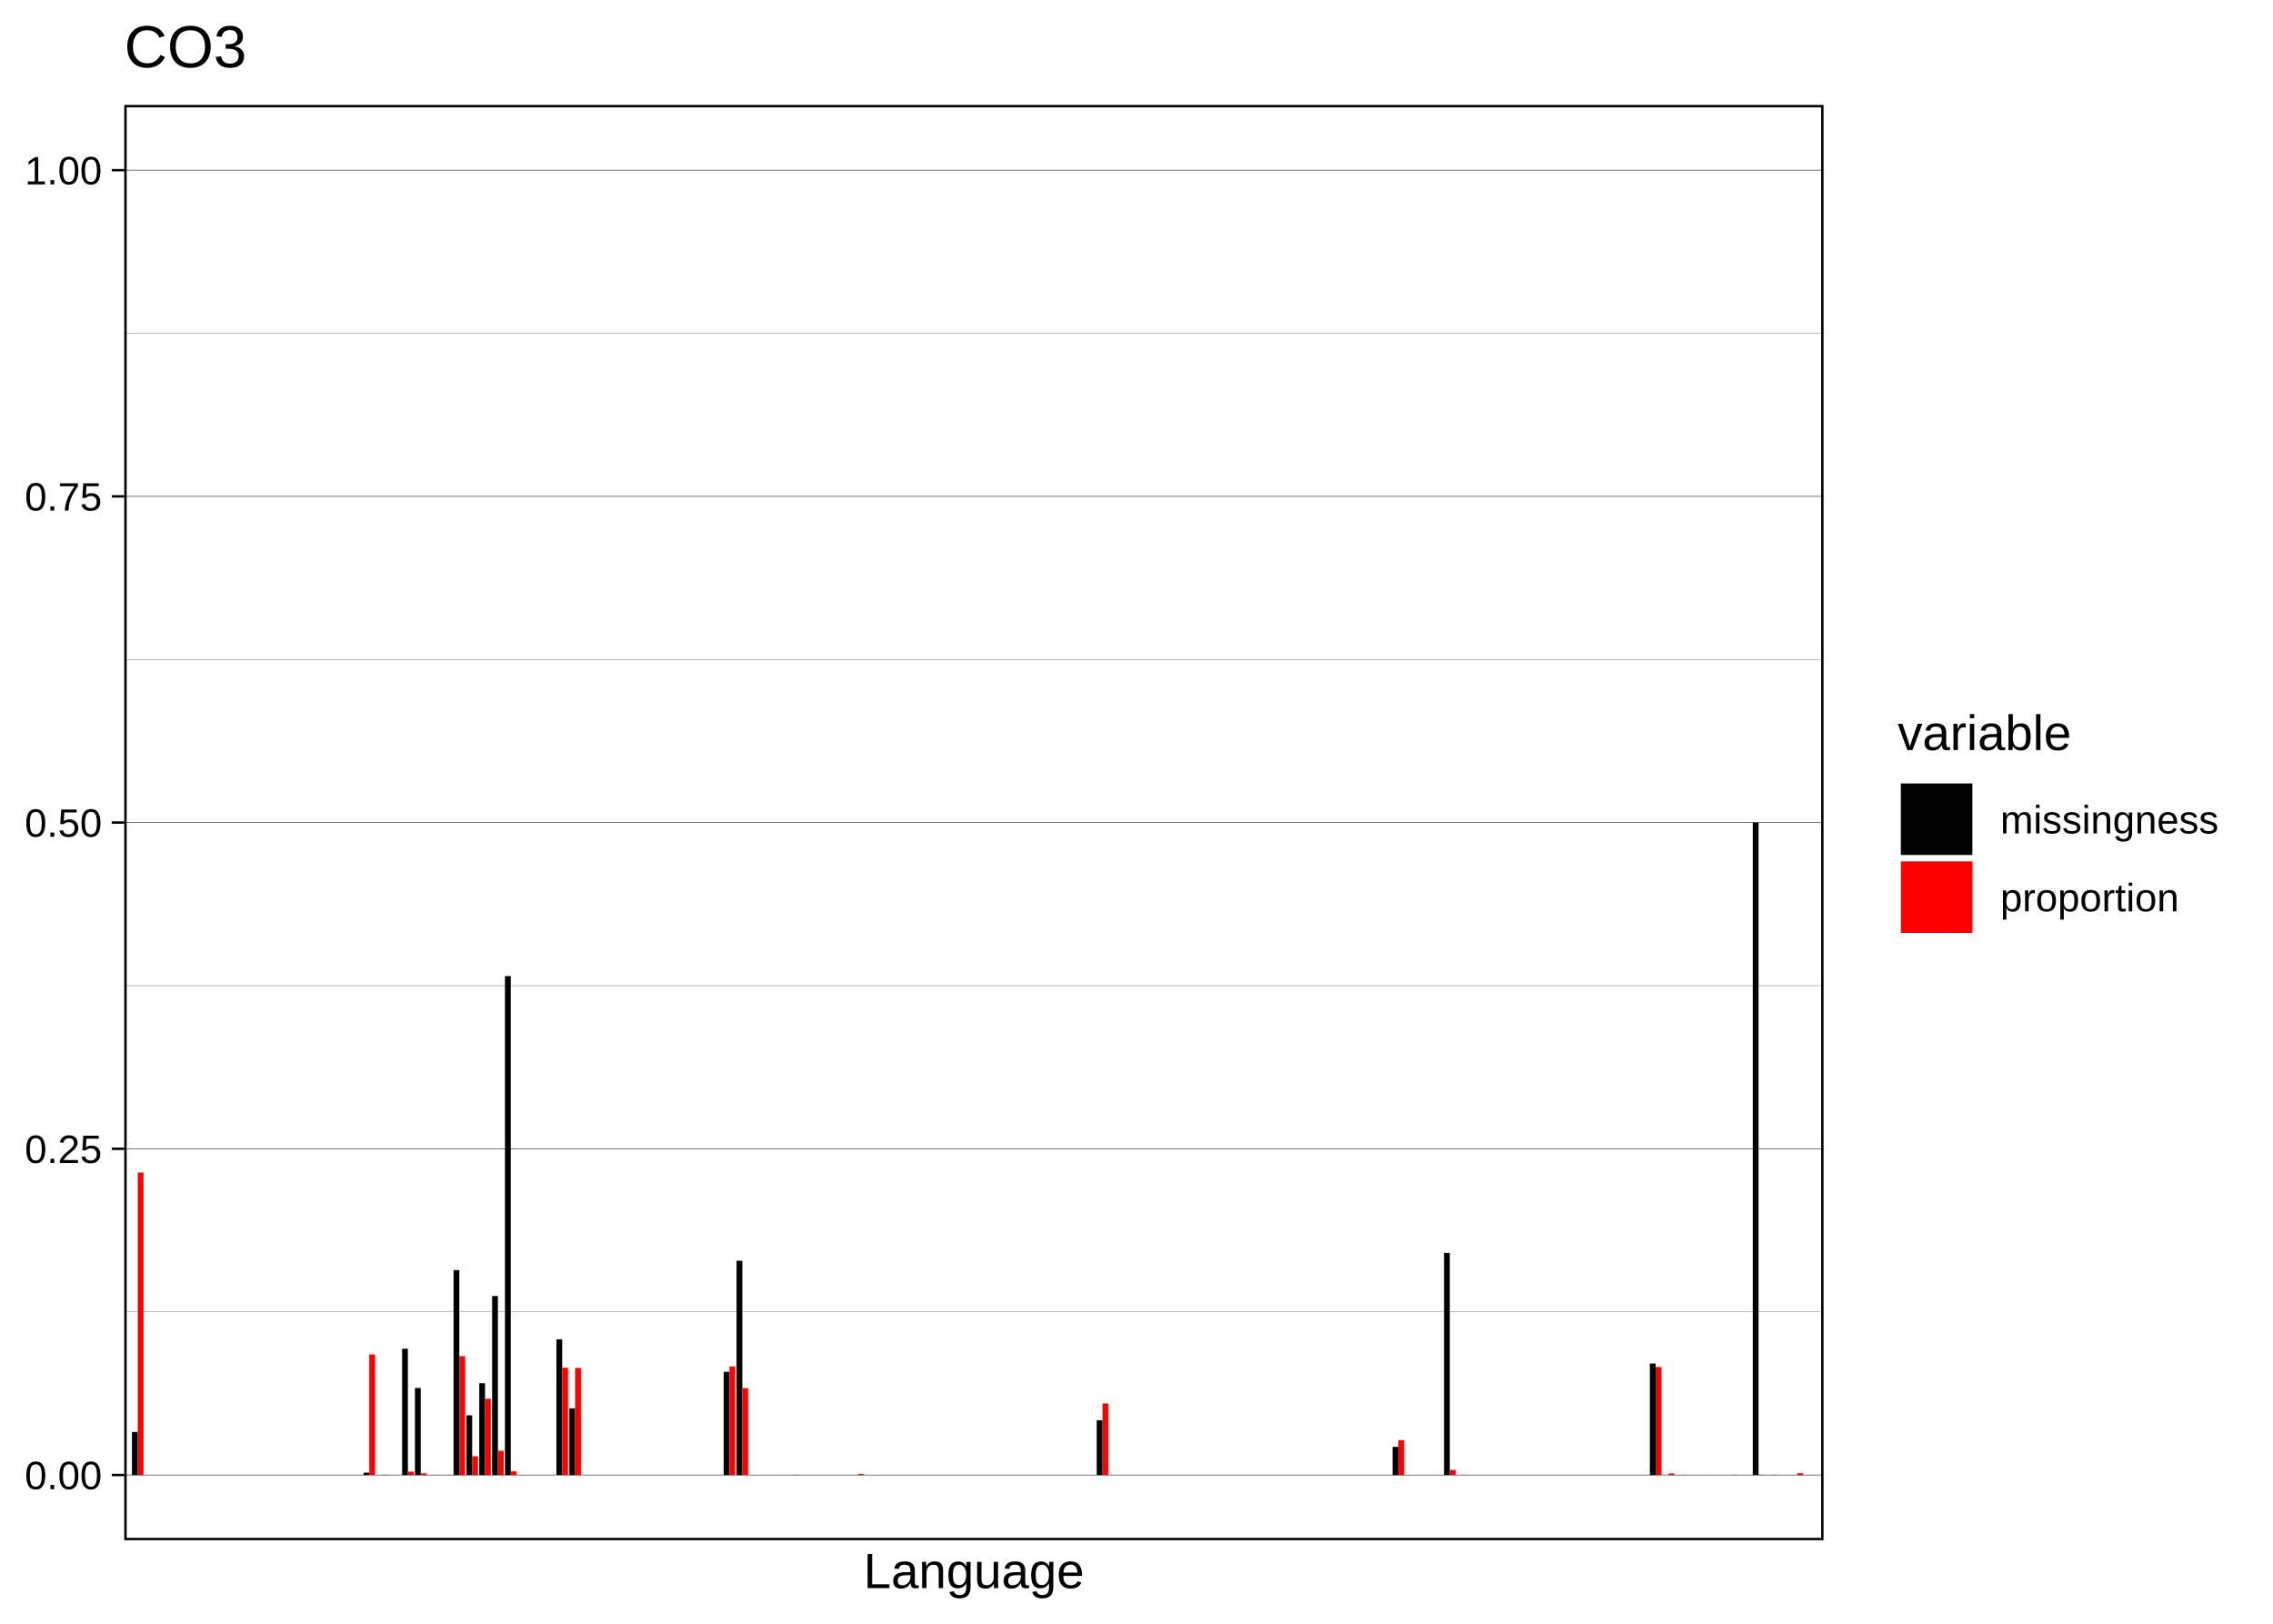
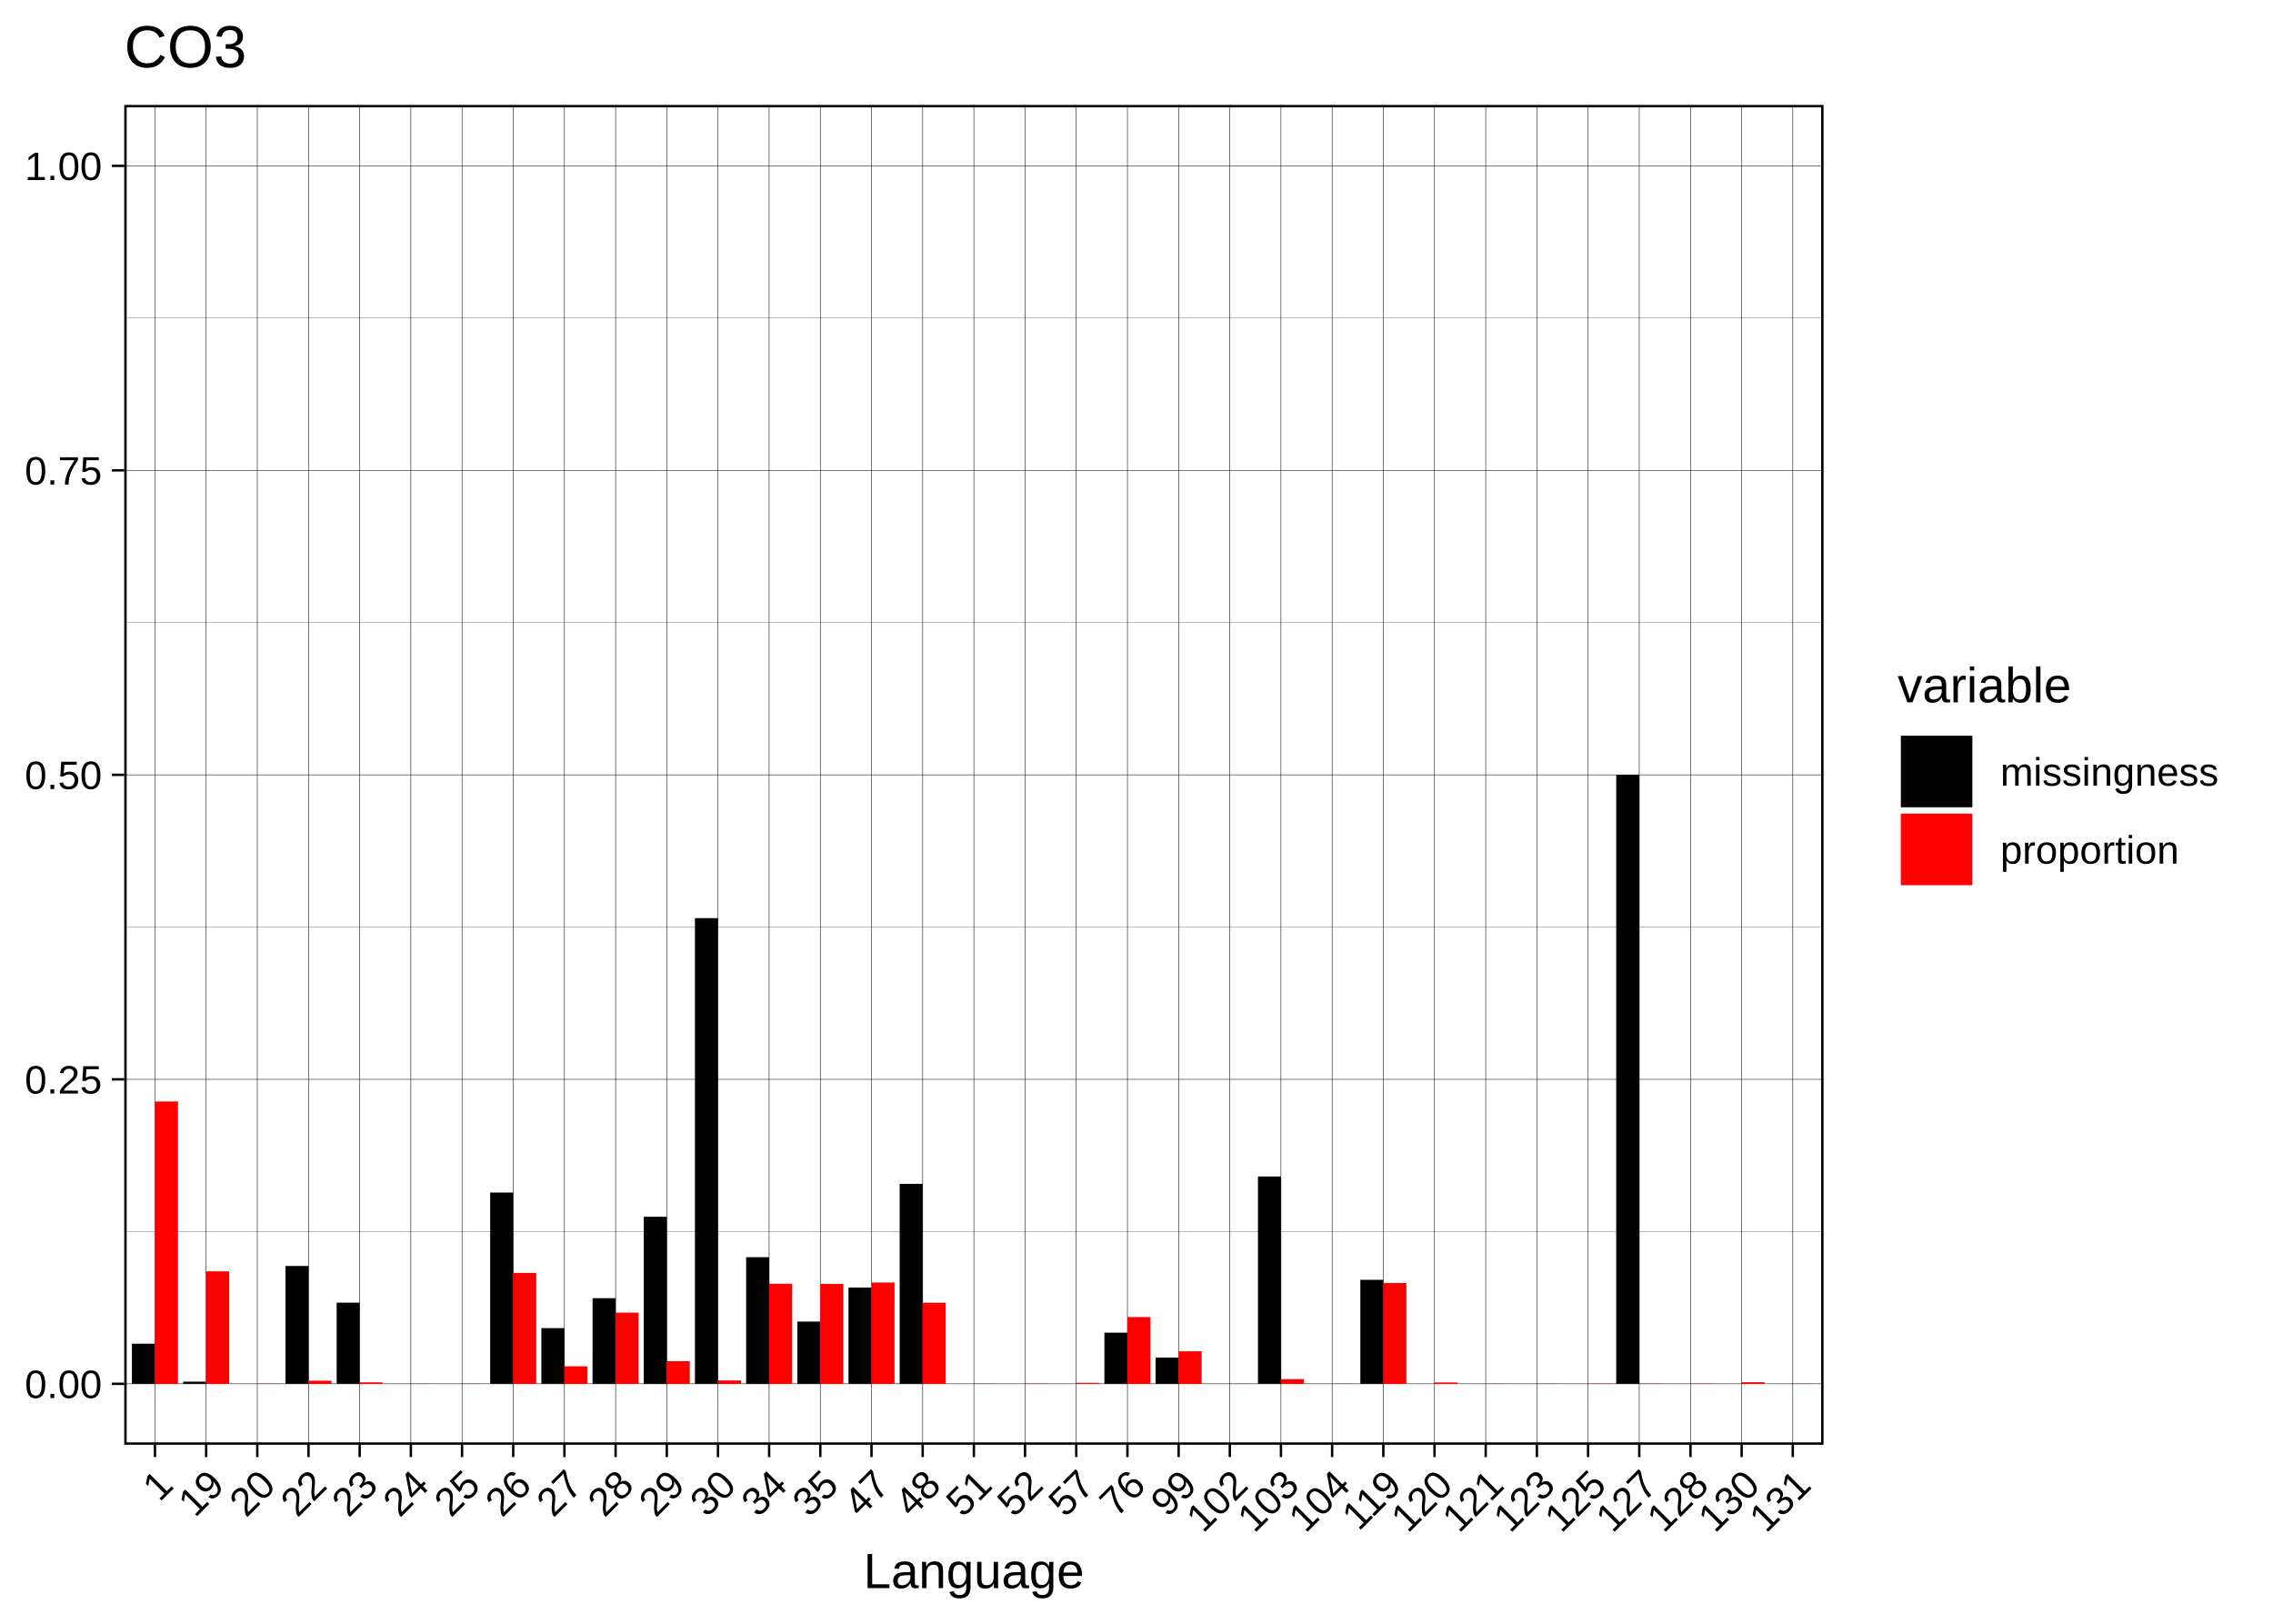
<svg xmlns="http://www.w3.org/2000/svg" class="svglite" width="504.00pt" height="360.00pt" viewBox="0 0 504.00 360.00">
  <defs>
    <style type="text/css">
    .svglite line, .svglite polyline, .svglite polygon, .svglite path, .svglite rect, .svglite circle {
      fill: none;
      stroke: #000000;
      stroke-linecap: round;
      stroke-linejoin: round;
      stroke-miterlimit: 10.00;
    }
    .svglite text {
      white-space: pre;
    }
  </style>
  </defs>
  <rect width="100%" height="100%" style="stroke: none; fill: #FFFFFF;" />
  <defs>
    <clipPath id="cpMC4wMHw1MDQuMDB8MC4wMHwzNjAuMDA=">
      <rect x="0.00" y="0.00" width="504.00" height="360.00" />
    </clipPath>
  </defs>
  <g clip-path="url(#cpMC4wMHw1MDQuMDB8MC4wMHwzNjAuMDA=)">
    <rect x="0" y="0.00" width="504.00" height="360.00" style="stroke-width: 1.07; stroke: #FFFFFF; fill: #FFFFFF;" />
  </g>
  <defs>
-     <clipPath id="cpMjcuNTV8NDA0LjMzfDIzLjI3fDM0MS40OA==">
-       <rect x="27.55" y="23.27" width="376.79" height="318.22" />
+     <clipPath id="cpMjcuNTV8NDA0LjMzfDIzLjI3fDMyMC4zMQ==">
+       <rect x="27.55" y="23.27" width="376.79" height="297.05" />
    </clipPath>
  </defs>
-   <g clip-path="url(#cpMjcuNTV8NDA0LjMzfDIzLjI3fDM0MS40OA==)">
-     <rect x="27.55" y="23.27" width="376.79" height="318.22" style="stroke-width: 1.07; stroke: none; fill: #FFFFFF;" />
-     <polyline points="27.55,290.86 404.33,290.86 " style="stroke-width: 0.053; stroke-linecap: butt;" />
-     <polyline points="27.55,218.54 404.33,218.54 " style="stroke-width: 0.053; stroke-linecap: butt;" />
-     <polyline points="27.55,146.21 404.33,146.21 " style="stroke-width: 0.053; stroke-linecap: butt;" />
-     <polyline points="27.55,73.89 404.33,73.89 " style="stroke-width: 0.053; stroke-linecap: butt;" />
-     <polyline points="27.55,327.02 404.33,327.02 " style="stroke-width: 0.11; stroke-linecap: butt;" />
-     <polyline points="27.55,254.70 404.33,254.70 " style="stroke-width: 0.11; stroke-linecap: butt;" />
-     <polyline points="27.55,182.37 404.33,182.37 " style="stroke-width: 0.11; stroke-linecap: butt;" />
-     <polyline points="27.55,110.05 404.33,110.05 " style="stroke-width: 0.11; stroke-linecap: butt;" />
-     <polyline points="27.55,37.73 404.33,37.73 " style="stroke-width: 0.11; stroke-linecap: butt;" />
-     <rect x="243.18" y="314.88" width="1.28" height="12.14" style="stroke-width: 1.07; stroke: none; stroke-linecap: butt; stroke-linejoin: miter; fill: #000000;" />
-     <rect x="308.78" y="320.79" width="1.28" height="6.23" style="stroke-width: 1.07; stroke: none; stroke-linecap: butt; stroke-linejoin: miter; fill: #000000;" />
-     <rect x="320.19" y="277.78" width="1.28" height="49.24" style="stroke-width: 1.07; stroke: none; stroke-linecap: butt; stroke-linejoin: miter; fill: #000000;" />
-     <rect x="29.26" y="317.48" width="1.28" height="9.54" style="stroke-width: 1.07; stroke: none; stroke-linecap: butt; stroke-linejoin: miter; fill: #000000;" />
-     <rect x="80.60" y="326.50" width="1.28" height="0.51" style="stroke-width: 1.07; stroke: none; stroke-linecap: butt; stroke-linejoin: miter; fill: #000000;" />
-     <rect x="371.53" y="327.02" width="1.28" height="0.00" style="stroke-width: 1.07; stroke: none; stroke-linecap: butt; stroke-linejoin: miter; fill: #000000;" />
-     <rect x="382.94" y="327.02" width="1.28" height="0.00" style="stroke-width: 1.07; stroke: none; stroke-linecap: butt; stroke-linejoin: miter; fill: #000000;" />
-     <rect x="92.01" y="307.73" width="1.28" height="19.29" style="stroke-width: 1.07; stroke: none; stroke-linecap: butt; stroke-linejoin: miter; fill: #000000;" />
-     <rect x="388.65" y="182.37" width="1.28" height="144.64" style="stroke-width: 1.07; stroke: none; stroke-linecap: butt; stroke-linejoin: miter; fill: #000000;" />
-     <rect x="377.24" y="327.02" width="1.28" height="0.00" style="stroke-width: 1.07; stroke: none; stroke-linecap: butt; stroke-linejoin: miter; fill: #000000;" />
-     <rect x="100.57" y="281.59" width="1.28" height="45.43" style="stroke-width: 1.07; stroke: none; stroke-linecap: butt; stroke-linejoin: miter; fill: #000000;" />
-     <rect x="174.73" y="327.02" width="1.28" height="0.00" style="stroke-width: 1.07; stroke: none; stroke-linecap: butt; stroke-linejoin: miter; fill: #000000;" />
-     <rect x="171.87" y="327.02" width="1.28" height="0.00" style="stroke-width: 1.07; stroke: none; stroke-linecap: butt; stroke-linejoin: miter; fill: #000000;" />
-     <rect x="391.50" y="327.02" width="1.28" height="0.00" style="stroke-width: 1.07; stroke: none; stroke-linecap: butt; stroke-linejoin: miter; fill: #000000;" />
-     <rect x="188.99" y="327.02" width="1.28" height="0.00" style="stroke-width: 1.07; stroke: none; stroke-linecap: butt; stroke-linejoin: miter; fill: #000000;" />
-     <rect x="323.04" y="327.02" width="1.28" height="0.00" style="stroke-width: 1.07; stroke: none; stroke-linecap: butt; stroke-linejoin: miter; fill: #000000;" />
-     <rect x="89.16" y="299.02" width="1.28" height="28.00" style="stroke-width: 1.07; stroke: none; stroke-linecap: butt; stroke-linejoin: miter; fill: #000000;" />
-     <rect x="397.20" y="327.02" width="1.28" height="0.00" style="stroke-width: 1.07; stroke: none; stroke-linecap: butt; stroke-linejoin: miter; fill: #000000;" />
-     <rect x="400.06" y="327.02" width="1.28" height="0.00" style="stroke-width: 1.07; stroke: none; stroke-linecap: butt; stroke-linejoin: miter; fill: #000000;" />
-     <rect x="97.71" y="327.02" width="1.28" height="0.00" style="stroke-width: 1.07; stroke: none; stroke-linecap: butt; stroke-linejoin: miter; fill: #000000;" />
-     <rect x="94.86" y="327.02" width="1.28" height="0.00" style="stroke-width: 1.07; stroke: none; stroke-linecap: butt; stroke-linejoin: miter; fill: #000000;" />
-     <rect x="83.45" y="327.02" width="1.28" height="0.00" style="stroke-width: 1.07; stroke: none; stroke-linecap: butt; stroke-linejoin: miter; fill: #000000;" />
-     <rect x="317.34" y="327.02" width="1.28" height="0.00" style="stroke-width: 1.07; stroke: none; stroke-linecap: butt; stroke-linejoin: miter; fill: #000000;" />
-     <rect x="368.68" y="327.02" width="1.28" height="0.00" style="stroke-width: 1.07; stroke: none; stroke-linecap: butt; stroke-linejoin: miter; fill: #000000;" />
-     <rect x="365.83" y="302.31" width="1.28" height="24.71" style="stroke-width: 1.07; stroke: none; stroke-linecap: butt; stroke-linejoin: miter; fill: #000000;" />
-     <rect x="160.46" y="304.15" width="1.28" height="22.87" style="stroke-width: 1.07; stroke: none; stroke-linecap: butt; stroke-linejoin: miter; fill: #000000;" />
-     <rect x="103.42" y="313.79" width="1.28" height="13.22" style="stroke-width: 1.07; stroke: none; stroke-linecap: butt; stroke-linejoin: miter; fill: #000000;" />
-     <rect x="163.32" y="279.52" width="1.28" height="47.50" style="stroke-width: 1.07; stroke: none; stroke-linecap: butt; stroke-linejoin: miter; fill: #000000;" />
-     <rect x="106.27" y="306.68" width="1.28" height="20.34" style="stroke-width: 1.07; stroke: none; stroke-linecap: butt; stroke-linejoin: miter; fill: #000000;" />
-     <rect x="109.12" y="287.34" width="1.28" height="39.68" style="stroke-width: 1.07; stroke: none; stroke-linecap: butt; stroke-linejoin: miter; fill: #000000;" />
-     <rect x="111.97" y="216.41" width="1.28" height="110.61" style="stroke-width: 1.07; stroke: none; stroke-linecap: butt; stroke-linejoin: miter; fill: #000000;" />
-     <rect x="123.38" y="296.93" width="1.28" height="30.09" style="stroke-width: 1.07; stroke: none; stroke-linecap: butt; stroke-linejoin: miter; fill: #000000;" />
-     <rect x="126.24" y="312.24" width="1.28" height="14.78" style="stroke-width: 1.07; stroke: none; stroke-linecap: butt; stroke-linejoin: miter; fill: #000000;" />
-     <rect x="244.46" y="311.16" width="1.28" height="15.86" style="stroke-width: 1.07; stroke: none; stroke-linecap: butt; stroke-linejoin: miter; fill: #FF0000;" />
-     <rect x="310.07" y="319.29" width="1.28" height="7.73" style="stroke-width: 1.07; stroke: none; stroke-linecap: butt; stroke-linejoin: miter; fill: #FF0000;" />
-     <rect x="321.48" y="325.90" width="1.28" height="1.12" style="stroke-width: 1.07; stroke: none; stroke-linecap: butt; stroke-linejoin: miter; fill: #FF0000;" />
-     <rect x="30.54" y="259.96" width="1.28" height="67.06" style="stroke-width: 1.07; stroke: none; stroke-linecap: butt; stroke-linejoin: miter; fill: #FF0000;" />
-     <rect x="81.88" y="300.30" width="1.28" height="26.72" style="stroke-width: 1.07; stroke: none; stroke-linecap: butt; stroke-linejoin: miter; fill: #FF0000;" />
-     <rect x="372.82" y="327.00" width="1.28" height="0.024" style="stroke-width: 1.07; stroke: none; stroke-linecap: butt; stroke-linejoin: miter; fill: #FF0000;" />
-     <rect x="384.23" y="326.97" width="1.28" height="0.048" style="stroke-width: 1.07; stroke: none; stroke-linecap: butt; stroke-linejoin: miter; fill: #FF0000;" />
-     <rect x="93.29" y="326.66" width="1.28" height="0.36" style="stroke-width: 1.07; stroke: none; stroke-linecap: butt; stroke-linejoin: miter; fill: #FF0000;" />
-     <rect x="389.93" y="326.97" width="1.28" height="0.048" style="stroke-width: 1.07; stroke: none; stroke-linecap: butt; stroke-linejoin: miter; fill: #FF0000;" />
-     <rect x="378.52" y="327.00" width="1.28" height="0.024" style="stroke-width: 1.07; stroke: none; stroke-linecap: butt; stroke-linejoin: miter; fill: #FF0000;" />
-     <rect x="101.85" y="300.68" width="1.28" height="26.34" style="stroke-width: 1.07; stroke: none; stroke-linecap: butt; stroke-linejoin: miter; fill: #FF0000;" />
-     <rect x="176.01" y="326.97" width="1.28" height="0.048" style="stroke-width: 1.07; stroke: none; stroke-linecap: butt; stroke-linejoin: miter; fill: #FF0000;" />
-     <rect x="173.16" y="327.00" width="1.28" height="0.024" style="stroke-width: 1.07; stroke: none; stroke-linecap: butt; stroke-linejoin: miter; fill: #FF0000;" />
-     <rect x="392.78" y="326.97" width="1.28" height="0.048" style="stroke-width: 1.07; stroke: none; stroke-linecap: butt; stroke-linejoin: miter; fill: #FF0000;" />
-     <rect x="190.27" y="326.78" width="1.28" height="0.24" style="stroke-width: 1.07; stroke: none; stroke-linecap: butt; stroke-linejoin: miter; fill: #FF0000;" />
-     <rect x="324.33" y="327.00" width="1.28" height="0.024" style="stroke-width: 1.07; stroke: none; stroke-linecap: butt; stroke-linejoin: miter; fill: #FF0000;" />
-     <rect x="90.44" y="326.28" width="1.28" height="0.74" style="stroke-width: 1.07; stroke: none; stroke-linecap: butt; stroke-linejoin: miter; fill: #FF0000;" />
-     <rect x="398.49" y="326.64" width="1.28" height="0.38" style="stroke-width: 1.07; stroke: none; stroke-linecap: butt; stroke-linejoin: miter; fill: #FF0000;" />
-     <rect x="401.34" y="327.00" width="1.28" height="0.024" style="stroke-width: 1.07; stroke: none; stroke-linecap: butt; stroke-linejoin: miter; fill: #FF0000;" />
-     <rect x="99.00" y="327.00" width="1.28" height="0.024" style="stroke-width: 1.07; stroke: none; stroke-linecap: butt; stroke-linejoin: miter; fill: #FF0000;" />
-     <rect x="96.14" y="327.00" width="1.28" height="0.024" style="stroke-width: 1.07; stroke: none; stroke-linecap: butt; stroke-linejoin: miter; fill: #FF0000;" />
-     <rect x="84.74" y="326.97" width="1.28" height="0.048" style="stroke-width: 1.07; stroke: none; stroke-linecap: butt; stroke-linejoin: miter; fill: #FF0000;" />
-     <rect x="318.62" y="327.00" width="1.28" height="0.024" style="stroke-width: 1.07; stroke: none; stroke-linecap: butt; stroke-linejoin: miter; fill: #FF0000;" />
-     <rect x="369.96" y="326.69" width="1.28" height="0.33" style="stroke-width: 1.07; stroke: none; stroke-linecap: butt; stroke-linejoin: miter; fill: #FF0000;" />
-     <rect x="367.11" y="303.08" width="1.28" height="23.94" style="stroke-width: 1.07; stroke: none; stroke-linecap: butt; stroke-linejoin: miter; fill: #FF0000;" />
-     <rect x="161.75" y="302.96" width="1.28" height="24.06" style="stroke-width: 1.07; stroke: none; stroke-linecap: butt; stroke-linejoin: miter; fill: #FF0000;" />
-     <rect x="104.70" y="322.86" width="1.28" height="4.16" style="stroke-width: 1.07; stroke: none; stroke-linecap: butt; stroke-linejoin: miter; fill: #FF0000;" />
-     <rect x="164.60" y="307.76" width="1.28" height="19.26" style="stroke-width: 1.07; stroke: none; stroke-linecap: butt; stroke-linejoin: miter; fill: #FF0000;" />
-     <rect x="107.55" y="310.12" width="1.28" height="16.90" style="stroke-width: 1.07; stroke: none; stroke-linecap: butt; stroke-linejoin: miter; fill: #FF0000;" />
-     <rect x="110.41" y="321.65" width="1.28" height="5.37" style="stroke-width: 1.07; stroke: none; stroke-linecap: butt; stroke-linejoin: miter; fill: #FF0000;" />
-     <rect x="113.26" y="326.21" width="1.28" height="0.81" style="stroke-width: 1.07; stroke: none; stroke-linecap: butt; stroke-linejoin: miter; fill: #FF0000;" />
-     <rect x="124.67" y="303.25" width="1.28" height="23.77" style="stroke-width: 1.07; stroke: none; stroke-linecap: butt; stroke-linejoin: miter; fill: #FF0000;" />
-     <rect x="127.52" y="303.29" width="1.28" height="23.73" style="stroke-width: 1.07; stroke: none; stroke-linecap: butt; stroke-linejoin: miter; fill: #FF0000;" />
-     <rect x="27.55" y="23.27" width="376.79" height="318.22" style="stroke-width: 1.07;" />
+   <g clip-path="url(#cpMjcuNTV8NDA0LjMzfDIzLjI3fDMyMC4zMQ==)">
+     <rect x="27.55" y="23.27" width="376.79" height="297.05" style="stroke-width: 1.07; stroke: none; fill: #FFFFFF;" />
+     <polyline points="27.55,273.05 404.33,273.05 " style="stroke-width: 0.053; stroke-linecap: butt;" />
+     <polyline points="27.55,205.54 404.33,205.54 " style="stroke-width: 0.053; stroke-linecap: butt;" />
+     <polyline points="27.55,138.03 404.33,138.03 " style="stroke-width: 0.053; stroke-linecap: butt;" />
+     <polyline points="27.55,70.52 404.33,70.52 " style="stroke-width: 0.053; stroke-linecap: butt;" />
+     <polyline points="27.55,306.81 404.33,306.81 " style="stroke-width: 0.11; stroke-linecap: butt;" />
+     <polyline points="27.55,239.30 404.33,239.30 " style="stroke-width: 0.11; stroke-linecap: butt;" />
+     <polyline points="27.55,171.79 404.33,171.79 " style="stroke-width: 0.11; stroke-linecap: butt;" />
+     <polyline points="27.55,104.28 404.33,104.28 " style="stroke-width: 0.11; stroke-linecap: butt;" />
+     <polyline points="27.55,36.77 404.33,36.77 " style="stroke-width: 0.11; stroke-linecap: butt;" />
+     <polyline points="34.36,320.31 34.36,23.27 " style="stroke-width: 0.11; stroke-linecap: butt;" />
+     <polyline points="45.71,320.31 45.71,23.27 " style="stroke-width: 0.11; stroke-linecap: butt;" />
+     <polyline points="57.05,320.31 57.05,23.27 " style="stroke-width: 0.11; stroke-linecap: butt;" />
+     <polyline points="68.40,320.31 68.40,23.27 " style="stroke-width: 0.11; stroke-linecap: butt;" />
+     <polyline points="79.75,320.31 79.75,23.27 " style="stroke-width: 0.11; stroke-linecap: butt;" />
+     <polyline points="91.10,320.31 91.10,23.27 " style="stroke-width: 0.11; stroke-linecap: butt;" />
+     <polyline points="102.45,320.31 102.45,23.27 " style="stroke-width: 0.11; stroke-linecap: butt;" />
+     <polyline points="113.80,320.31 113.80,23.27 " style="stroke-width: 0.11; stroke-linecap: butt;" />
+     <polyline points="125.15,320.31 125.15,23.27 " style="stroke-width: 0.11; stroke-linecap: butt;" />
+     <polyline points="136.50,320.31 136.50,23.27 " style="stroke-width: 0.11; stroke-linecap: butt;" />
+     <polyline points="147.85,320.31 147.85,23.27 " style="stroke-width: 0.11; stroke-linecap: butt;" />
+     <polyline points="159.20,320.31 159.20,23.27 " style="stroke-width: 0.11; stroke-linecap: butt;" />
+     <polyline points="170.54,320.31 170.54,23.27 " style="stroke-width: 0.11; stroke-linecap: butt;" />
+     <polyline points="181.89,320.31 181.89,23.27 " style="stroke-width: 0.11; stroke-linecap: butt;" />
+     <polyline points="193.24,320.31 193.24,23.27 " style="stroke-width: 0.11; stroke-linecap: butt;" />
+     <polyline points="204.59,320.31 204.59,23.27 " style="stroke-width: 0.11; stroke-linecap: butt;" />
+     <polyline points="215.94,320.31 215.94,23.27 " style="stroke-width: 0.11; stroke-linecap: butt;" />
+     <polyline points="227.29,320.31 227.29,23.27 " style="stroke-width: 0.11; stroke-linecap: butt;" />
+     <polyline points="238.64,320.31 238.64,23.27 " style="stroke-width: 0.11; stroke-linecap: butt;" />
+     <polyline points="249.99,320.31 249.99,23.27 " style="stroke-width: 0.11; stroke-linecap: butt;" />
+     <polyline points="261.34,320.31 261.34,23.27 " style="stroke-width: 0.11; stroke-linecap: butt;" />
+     <polyline points="272.69,320.31 272.69,23.27 " style="stroke-width: 0.11; stroke-linecap: butt;" />
+     <polyline points="284.03,320.31 284.03,23.27 " style="stroke-width: 0.11; stroke-linecap: butt;" />
+     <polyline points="295.38,320.31 295.38,23.27 " style="stroke-width: 0.11; stroke-linecap: butt;" />
+     <polyline points="306.73,320.31 306.73,23.27 " style="stroke-width: 0.11; stroke-linecap: butt;" />
+     <polyline points="318.08,320.31 318.08,23.27 " style="stroke-width: 0.11; stroke-linecap: butt;" />
+     <polyline points="329.43,320.31 329.43,23.27 " style="stroke-width: 0.11; stroke-linecap: butt;" />
+     <polyline points="340.78,320.31 340.78,23.27 " style="stroke-width: 0.11; stroke-linecap: butt;" />
+     <polyline points="352.13,320.31 352.13,23.27 " style="stroke-width: 0.11; stroke-linecap: butt;" />
+     <polyline points="363.48,320.31 363.48,23.27 " style="stroke-width: 0.11; stroke-linecap: butt;" />
+     <polyline points="374.83,320.31 374.83,23.27 " style="stroke-width: 0.11; stroke-linecap: butt;" />
+     <polyline points="386.18,320.31 386.18,23.27 " style="stroke-width: 0.11; stroke-linecap: butt;" />
+     <polyline points="397.52,320.31 397.52,23.27 " style="stroke-width: 0.11; stroke-linecap: butt;" />
+     <rect x="244.88" y="295.47" width="5.11" height="11.34" style="stroke-width: 1.07; stroke: none; stroke-linecap: butt; stroke-linejoin: miter; fill: #000000;" />
+     <rect x="256.23" y="300.99" width="5.11" height="5.82" style="stroke-width: 1.07; stroke: none; stroke-linecap: butt; stroke-linejoin: miter; fill: #000000;" />
+     <rect x="278.93" y="260.84" width="5.11" height="45.96" style="stroke-width: 1.07; stroke: none; stroke-linecap: butt; stroke-linejoin: miter; fill: #000000;" />
+     <rect x="29.25" y="297.91" width="5.11" height="8.90" style="stroke-width: 1.07; stroke: none; stroke-linecap: butt; stroke-linejoin: miter; fill: #000000;" />
+     <rect x="40.60" y="306.33" width="5.11" height="0.48" style="stroke-width: 1.07; stroke: none; stroke-linecap: butt; stroke-linejoin: miter; fill: #000000;" />
+     <rect x="324.32" y="306.81" width="5.11" height="0.00" style="stroke-width: 1.07; stroke: none; stroke-linecap: butt; stroke-linejoin: miter; fill: #000000;" />
+     <rect x="347.02" y="306.81" width="5.11" height="0.00" style="stroke-width: 1.07; stroke: none; stroke-linecap: butt; stroke-linejoin: miter; fill: #000000;" />
+     <rect x="74.65" y="288.81" width="5.11" height="18.00" style="stroke-width: 1.07; stroke: none; stroke-linecap: butt; stroke-linejoin: miter; fill: #000000;" />
+     <rect x="358.37" y="171.79" width="5.11" height="135.02" style="stroke-width: 1.07; stroke: none; stroke-linecap: butt; stroke-linejoin: miter; fill: #000000;" />
+     <rect x="335.67" y="306.81" width="5.11" height="0.00" style="stroke-width: 1.07; stroke: none; stroke-linecap: butt; stroke-linejoin: miter; fill: #000000;" />
+     <rect x="108.69" y="264.40" width="5.11" height="42.41" style="stroke-width: 1.07; stroke: none; stroke-linecap: butt; stroke-linejoin: miter; fill: #000000;" />
+     <rect x="222.18" y="306.81" width="5.11" height="0.00" style="stroke-width: 1.07; stroke: none; stroke-linecap: butt; stroke-linejoin: miter; fill: #000000;" />
+     <rect x="210.83" y="306.81" width="5.11" height="0.00" style="stroke-width: 1.07; stroke: none; stroke-linecap: butt; stroke-linejoin: miter; fill: #000000;" />
+     <rect x="369.72" y="306.81" width="5.11" height="0.00" style="stroke-width: 1.07; stroke: none; stroke-linecap: butt; stroke-linejoin: miter; fill: #000000;" />
+     <rect x="233.53" y="306.81" width="5.11" height="0.00" style="stroke-width: 1.07; stroke: none; stroke-linecap: butt; stroke-linejoin: miter; fill: #000000;" />
+     <rect x="290.28" y="306.81" width="5.11" height="0.00" style="stroke-width: 1.07; stroke: none; stroke-linecap: butt; stroke-linejoin: miter; fill: #000000;" />
+     <rect x="63.30" y="280.68" width="5.11" height="26.13" style="stroke-width: 1.07; stroke: none; stroke-linecap: butt; stroke-linejoin: miter; fill: #000000;" />
+     <rect x="381.07" y="306.81" width="5.11" height="0.00" style="stroke-width: 1.07; stroke: none; stroke-linecap: butt; stroke-linejoin: miter; fill: #000000;" />
+     <rect x="392.42" y="306.81" width="5.11" height="0.00" style="stroke-width: 1.07; stroke: none; stroke-linecap: butt; stroke-linejoin: miter; fill: #000000;" />
+     <rect x="97.34" y="306.81" width="5.11" height="0.00" style="stroke-width: 1.07; stroke: none; stroke-linecap: butt; stroke-linejoin: miter; fill: #000000;" />
+     <rect x="85.99" y="306.81" width="5.11" height="0.00" style="stroke-width: 1.07; stroke: none; stroke-linecap: butt; stroke-linejoin: miter; fill: #000000;" />
+     <rect x="51.95" y="306.81" width="5.11" height="0.00" style="stroke-width: 1.07; stroke: none; stroke-linecap: butt; stroke-linejoin: miter; fill: #000000;" />
+     <rect x="267.58" y="306.81" width="5.11" height="0.00" style="stroke-width: 1.07; stroke: none; stroke-linecap: butt; stroke-linejoin: miter; fill: #000000;" />
+     <rect x="312.97" y="306.81" width="5.11" height="0.00" style="stroke-width: 1.07; stroke: none; stroke-linecap: butt; stroke-linejoin: miter; fill: #000000;" />
+     <rect x="301.63" y="283.75" width="5.11" height="23.06" style="stroke-width: 1.07; stroke: none; stroke-linecap: butt; stroke-linejoin: miter; fill: #000000;" />
+     <rect x="188.14" y="285.46" width="5.11" height="21.35" style="stroke-width: 1.07; stroke: none; stroke-linecap: butt; stroke-linejoin: miter; fill: #000000;" />
+     <rect x="120.04" y="294.46" width="5.11" height="12.34" style="stroke-width: 1.07; stroke: none; stroke-linecap: butt; stroke-linejoin: miter; fill: #000000;" />
+     <rect x="199.48" y="262.47" width="5.11" height="44.34" style="stroke-width: 1.07; stroke: none; stroke-linecap: butt; stroke-linejoin: miter; fill: #000000;" />
+     <rect x="131.39" y="287.82" width="5.11" height="18.99" style="stroke-width: 1.07; stroke: none; stroke-linecap: butt; stroke-linejoin: miter; fill: #000000;" />
+     <rect x="142.74" y="269.77" width="5.11" height="37.04" style="stroke-width: 1.07; stroke: none; stroke-linecap: butt; stroke-linejoin: miter; fill: #000000;" />
+     <rect x="154.09" y="203.56" width="5.11" height="103.25" style="stroke-width: 1.07; stroke: none; stroke-linecap: butt; stroke-linejoin: miter; fill: #000000;" />
+     <rect x="165.44" y="278.73" width="5.11" height="28.08" style="stroke-width: 1.07; stroke: none; stroke-linecap: butt; stroke-linejoin: miter; fill: #000000;" />
+     <rect x="176.79" y="293.01" width="5.11" height="13.80" style="stroke-width: 1.07; stroke: none; stroke-linecap: butt; stroke-linejoin: miter; fill: #000000;" />
+     <rect x="249.99" y="292.01" width="5.11" height="14.80" style="stroke-width: 1.07; stroke: none; stroke-linecap: butt; stroke-linejoin: miter; fill: #FF0000;" />
+     <rect x="261.34" y="299.60" width="5.11" height="7.21" style="stroke-width: 1.07; stroke: none; stroke-linecap: butt; stroke-linejoin: miter; fill: #FF0000;" />
+     <rect x="284.03" y="305.77" width="5.11" height="1.04" style="stroke-width: 1.07; stroke: none; stroke-linecap: butt; stroke-linejoin: miter; fill: #FF0000;" />
+     <rect x="34.36" y="244.21" width="5.11" height="62.60" style="stroke-width: 1.07; stroke: none; stroke-linecap: butt; stroke-linejoin: miter; fill: #FF0000;" />
+     <rect x="45.71" y="281.87" width="5.11" height="24.94" style="stroke-width: 1.07; stroke: none; stroke-linecap: butt; stroke-linejoin: miter; fill: #FF0000;" />
+     <rect x="329.43" y="306.79" width="5.11" height="0.022" style="stroke-width: 1.07; stroke: none; stroke-linecap: butt; stroke-linejoin: miter; fill: #FF0000;" />
+     <rect x="352.13" y="306.77" width="5.11" height="0.044" style="stroke-width: 1.07; stroke: none; stroke-linecap: butt; stroke-linejoin: miter; fill: #FF0000;" />
+     <rect x="79.75" y="306.48" width="5.11" height="0.33" style="stroke-width: 1.07; stroke: none; stroke-linecap: butt; stroke-linejoin: miter; fill: #FF0000;" />
+     <rect x="363.48" y="306.77" width="5.11" height="0.044" style="stroke-width: 1.07; stroke: none; stroke-linecap: butt; stroke-linejoin: miter; fill: #FF0000;" />
+     <rect x="340.78" y="306.79" width="5.11" height="0.022" style="stroke-width: 1.07; stroke: none; stroke-linecap: butt; stroke-linejoin: miter; fill: #FF0000;" />
+     <rect x="113.80" y="282.22" width="5.11" height="24.59" style="stroke-width: 1.07; stroke: none; stroke-linecap: butt; stroke-linejoin: miter; fill: #FF0000;" />
+     <rect x="227.29" y="306.77" width="5.11" height="0.044" style="stroke-width: 1.07; stroke: none; stroke-linecap: butt; stroke-linejoin: miter; fill: #FF0000;" />
+     <rect x="215.94" y="306.79" width="5.11" height="0.022" style="stroke-width: 1.07; stroke: none; stroke-linecap: butt; stroke-linejoin: miter; fill: #FF0000;" />
+     <rect x="374.83" y="306.77" width="5.11" height="0.044" style="stroke-width: 1.07; stroke: none; stroke-linecap: butt; stroke-linejoin: miter; fill: #FF0000;" />
+     <rect x="238.64" y="306.59" width="5.11" height="0.22" style="stroke-width: 1.07; stroke: none; stroke-linecap: butt; stroke-linejoin: miter; fill: #FF0000;" />
+     <rect x="295.38" y="306.79" width="5.11" height="0.022" style="stroke-width: 1.07; stroke: none; stroke-linecap: butt; stroke-linejoin: miter; fill: #FF0000;" />
+     <rect x="68.40" y="306.12" width="5.11" height="0.69" style="stroke-width: 1.07; stroke: none; stroke-linecap: butt; stroke-linejoin: miter; fill: #FF0000;" />
+     <rect x="386.18" y="306.45" width="5.11" height="0.36" style="stroke-width: 1.07; stroke: none; stroke-linecap: butt; stroke-linejoin: miter; fill: #FF0000;" />
+     <rect x="397.52" y="306.79" width="5.11" height="0.022" style="stroke-width: 1.07; stroke: none; stroke-linecap: butt; stroke-linejoin: miter; fill: #FF0000;" />
+     <rect x="102.45" y="306.79" width="5.11" height="0.022" style="stroke-width: 1.07; stroke: none; stroke-linecap: butt; stroke-linejoin: miter; fill: #FF0000;" />
+     <rect x="91.10" y="306.79" width="5.11" height="0.022" style="stroke-width: 1.07; stroke: none; stroke-linecap: butt; stroke-linejoin: miter; fill: #FF0000;" />
+     <rect x="57.05" y="306.77" width="5.11" height="0.044" style="stroke-width: 1.07; stroke: none; stroke-linecap: butt; stroke-linejoin: miter; fill: #FF0000;" />
+     <rect x="272.69" y="306.79" width="5.11" height="0.022" style="stroke-width: 1.07; stroke: none; stroke-linecap: butt; stroke-linejoin: miter; fill: #FF0000;" />
+     <rect x="318.08" y="306.50" width="5.11" height="0.31" style="stroke-width: 1.07; stroke: none; stroke-linecap: butt; stroke-linejoin: miter; fill: #FF0000;" />
+     <rect x="306.73" y="284.46" width="5.11" height="22.35" style="stroke-width: 1.07; stroke: none; stroke-linecap: butt; stroke-linejoin: miter; fill: #FF0000;" />
+     <rect x="193.24" y="284.35" width="5.11" height="22.46" style="stroke-width: 1.07; stroke: none; stroke-linecap: butt; stroke-linejoin: miter; fill: #FF0000;" />
+     <rect x="125.15" y="302.93" width="5.11" height="3.88" style="stroke-width: 1.07; stroke: none; stroke-linecap: butt; stroke-linejoin: miter; fill: #FF0000;" />
+     <rect x="204.59" y="288.83" width="5.11" height="17.97" style="stroke-width: 1.07; stroke: none; stroke-linecap: butt; stroke-linejoin: miter; fill: #FF0000;" />
+     <rect x="136.50" y="291.03" width="5.11" height="15.78" style="stroke-width: 1.07; stroke: none; stroke-linecap: butt; stroke-linejoin: miter; fill: #FF0000;" />
+     <rect x="147.85" y="301.79" width="5.11" height="5.02" style="stroke-width: 1.07; stroke: none; stroke-linecap: butt; stroke-linejoin: miter; fill: #FF0000;" />
+     <rect x="159.20" y="306.06" width="5.11" height="0.75" style="stroke-width: 1.07; stroke: none; stroke-linecap: butt; stroke-linejoin: miter; fill: #FF0000;" />
+     <rect x="170.54" y="284.62" width="5.11" height="22.19" style="stroke-width: 1.07; stroke: none; stroke-linecap: butt; stroke-linejoin: miter; fill: #FF0000;" />
+     <rect x="181.89" y="284.66" width="5.11" height="22.15" style="stroke-width: 1.07; stroke: none; stroke-linecap: butt; stroke-linejoin: miter; fill: #FF0000;" />
+     <rect x="27.55" y="23.27" width="376.79" height="297.05" style="stroke-width: 1.07;" />
  </g>
  <g clip-path="url(#cpMC4wMHw1MDQuMDB8MC4wMHwzNjAuMDA=)">
-     <text x="22.62" y="330.17" text-anchor="end" style="font-size: 8.80px; font-family: &quot;Arial&quot;;" textLength="17.14px" lengthAdjust="spacingAndGlyphs">0.00</text>
-     <text x="22.62" y="257.85" text-anchor="end" style="font-size: 8.80px; font-family: &quot;Arial&quot;;" textLength="17.14px" lengthAdjust="spacingAndGlyphs">0.25</text>
-     <text x="22.62" y="185.52" text-anchor="end" style="font-size: 8.80px; font-family: &quot;Arial&quot;;" textLength="17.14px" lengthAdjust="spacingAndGlyphs">0.50</text>
-     <text x="22.62" y="113.20" text-anchor="end" style="font-size: 8.80px; font-family: &quot;Arial&quot;;" textLength="17.14px" lengthAdjust="spacingAndGlyphs">0.75</text>
-     <text x="22.62" y="40.88" text-anchor="end" style="font-size: 8.80px; font-family: &quot;Arial&quot;;" textLength="17.14px" lengthAdjust="spacingAndGlyphs">1.00</text>
-     <polyline points="24.81,327.02 27.55,327.02 " style="stroke-width: 0.53; stroke-linecap: butt;" />
-     <polyline points="24.81,254.70 27.55,254.70 " style="stroke-width: 0.53; stroke-linecap: butt;" />
-     <polyline points="24.81,182.37 27.55,182.37 " style="stroke-width: 0.53; stroke-linecap: butt;" />
-     <polyline points="24.81,110.05 27.55,110.05 " style="stroke-width: 0.53; stroke-linecap: butt;" />
-     <polyline points="24.81,37.73 27.55,37.73 " style="stroke-width: 0.53; stroke-linecap: butt;" />
+     <text x="22.62" y="309.96" text-anchor="end" style="font-size: 8.80px; font-family: &quot;Arial&quot;;" textLength="17.14px" lengthAdjust="spacingAndGlyphs">0.00</text>
+     <text x="22.62" y="242.45" text-anchor="end" style="font-size: 8.80px; font-family: &quot;Arial&quot;;" textLength="17.14px" lengthAdjust="spacingAndGlyphs">0.25</text>
+     <text x="22.62" y="174.94" text-anchor="end" style="font-size: 8.80px; font-family: &quot;Arial&quot;;" textLength="17.14px" lengthAdjust="spacingAndGlyphs">0.50</text>
+     <text x="22.62" y="107.43" text-anchor="end" style="font-size: 8.80px; font-family: &quot;Arial&quot;;" textLength="17.14px" lengthAdjust="spacingAndGlyphs">0.75</text>
+     <text x="22.62" y="39.92" text-anchor="end" style="font-size: 8.80px; font-family: &quot;Arial&quot;;" textLength="17.14px" lengthAdjust="spacingAndGlyphs">1.00</text>
+     <polyline points="24.81,306.81 27.55,306.81 " style="stroke-width: 0.53; stroke-linecap: butt;" />
+     <polyline points="24.81,239.30 27.55,239.30 " style="stroke-width: 0.53; stroke-linecap: butt;" />
+     <polyline points="24.81,171.79 27.55,171.79 " style="stroke-width: 0.53; stroke-linecap: butt;" />
+     <polyline points="24.81,104.28 27.55,104.28 " style="stroke-width: 0.53; stroke-linecap: butt;" />
+     <polyline points="24.81,36.77 27.55,36.77 " style="stroke-width: 0.53; stroke-linecap: butt;" />
+     <polyline points="34.36,323.05 34.36,320.31 " style="stroke-width: 0.53; stroke-linecap: butt;" />
+     <polyline points="45.71,323.05 45.71,320.31 " style="stroke-width: 0.53; stroke-linecap: butt;" />
+     <polyline points="57.05,323.05 57.05,320.31 " style="stroke-width: 0.53; stroke-linecap: butt;" />
+     <polyline points="68.40,323.05 68.40,320.31 " style="stroke-width: 0.53; stroke-linecap: butt;" />
+     <polyline points="79.75,323.05 79.75,320.31 " style="stroke-width: 0.53; stroke-linecap: butt;" />
+     <polyline points="91.10,323.05 91.10,320.31 " style="stroke-width: 0.53; stroke-linecap: butt;" />
+     <polyline points="102.45,323.05 102.45,320.31 " style="stroke-width: 0.53; stroke-linecap: butt;" />
+     <polyline points="113.80,323.05 113.80,320.31 " style="stroke-width: 0.53; stroke-linecap: butt;" />
+     <polyline points="125.15,323.05 125.15,320.31 " style="stroke-width: 0.53; stroke-linecap: butt;" />
+     <polyline points="136.50,323.05 136.50,320.31 " style="stroke-width: 0.53; stroke-linecap: butt;" />
+     <polyline points="147.85,323.05 147.85,320.31 " style="stroke-width: 0.53; stroke-linecap: butt;" />
+     <polyline points="159.20,323.05 159.20,320.31 " style="stroke-width: 0.53; stroke-linecap: butt;" />
+     <polyline points="170.54,323.05 170.54,320.31 " style="stroke-width: 0.53; stroke-linecap: butt;" />
+     <polyline points="181.89,323.05 181.89,320.31 " style="stroke-width: 0.53; stroke-linecap: butt;" />
+     <polyline points="193.24,323.05 193.24,320.31 " style="stroke-width: 0.53; stroke-linecap: butt;" />
+     <polyline points="204.59,323.05 204.59,320.31 " style="stroke-width: 0.53; stroke-linecap: butt;" />
+     <polyline points="215.94,323.05 215.94,320.31 " style="stroke-width: 0.53; stroke-linecap: butt;" />
+     <polyline points="227.29,323.05 227.29,320.31 " style="stroke-width: 0.53; stroke-linecap: butt;" />
+     <polyline points="238.64,323.05 238.64,320.31 " style="stroke-width: 0.53; stroke-linecap: butt;" />
+     <polyline points="249.99,323.05 249.99,320.31 " style="stroke-width: 0.53; stroke-linecap: butt;" />
+     <polyline points="261.34,323.05 261.34,320.31 " style="stroke-width: 0.53; stroke-linecap: butt;" />
+     <polyline points="272.69,323.05 272.69,320.31 " style="stroke-width: 0.53; stroke-linecap: butt;" />
+     <polyline points="284.03,323.05 284.03,320.31 " style="stroke-width: 0.53; stroke-linecap: butt;" />
+     <polyline points="295.38,323.05 295.38,320.31 " style="stroke-width: 0.53; stroke-linecap: butt;" />
+     <polyline points="306.73,323.05 306.73,320.31 " style="stroke-width: 0.53; stroke-linecap: butt;" />
+     <polyline points="318.08,323.05 318.08,320.31 " style="stroke-width: 0.53; stroke-linecap: butt;" />
+     <polyline points="329.43,323.05 329.43,320.31 " style="stroke-width: 0.53; stroke-linecap: butt;" />
+     <polyline points="340.78,323.05 340.78,320.31 " style="stroke-width: 0.53; stroke-linecap: butt;" />
+     <polyline points="352.13,323.05 352.13,320.31 " style="stroke-width: 0.53; stroke-linecap: butt;" />
+     <polyline points="363.48,323.05 363.48,320.31 " style="stroke-width: 0.53; stroke-linecap: butt;" />
+     <polyline points="374.83,323.05 374.83,320.31 " style="stroke-width: 0.53; stroke-linecap: butt;" />
+     <polyline points="386.18,323.05 386.18,320.31 " style="stroke-width: 0.53; stroke-linecap: butt;" />
+     <polyline points="397.52,323.05 397.52,320.31 " style="stroke-width: 0.53; stroke-linecap: butt;" />
+     <text transform="translate(38.81,329.70) rotate(-45)" text-anchor="end" style="font-size: 8.80px; font-family: &quot;Arial&quot;;" textLength="4.90px" lengthAdjust="spacingAndGlyphs">1</text>
+     <text transform="translate(50.16,329.70) rotate(-45)" text-anchor="end" style="font-size: 8.80px; font-family: &quot;Arial&quot;;" textLength="9.79px" lengthAdjust="spacingAndGlyphs">19</text>
+     <text transform="translate(61.51,329.70) rotate(-45)" text-anchor="end" style="font-size: 8.80px; font-family: &quot;Arial&quot;;" textLength="9.79px" lengthAdjust="spacingAndGlyphs">20</text>
+     <text transform="translate(72.86,329.70) rotate(-45)" text-anchor="end" style="font-size: 8.80px; font-family: &quot;Arial&quot;;" textLength="9.79px" lengthAdjust="spacingAndGlyphs">22</text>
+     <text transform="translate(84.21,329.70) rotate(-45)" text-anchor="end" style="font-size: 8.80px; font-family: &quot;Arial&quot;;" textLength="9.79px" lengthAdjust="spacingAndGlyphs">23</text>
+     <text transform="translate(95.56,329.70) rotate(-45)" text-anchor="end" style="font-size: 8.80px; font-family: &quot;Arial&quot;;" textLength="9.79px" lengthAdjust="spacingAndGlyphs">24</text>
+     <text transform="translate(106.91,329.70) rotate(-45)" text-anchor="end" style="font-size: 8.80px; font-family: &quot;Arial&quot;;" textLength="9.79px" lengthAdjust="spacingAndGlyphs">25</text>
+     <text transform="translate(118.25,329.70) rotate(-45)" text-anchor="end" style="font-size: 8.80px; font-family: &quot;Arial&quot;;" textLength="9.79px" lengthAdjust="spacingAndGlyphs">26</text>
+     <text transform="translate(129.60,329.70) rotate(-45)" text-anchor="end" style="font-size: 8.80px; font-family: &quot;Arial&quot;;" textLength="9.79px" lengthAdjust="spacingAndGlyphs">27</text>
+     <text transform="translate(140.95,329.70) rotate(-45)" text-anchor="end" style="font-size: 8.80px; font-family: &quot;Arial&quot;;" textLength="9.79px" lengthAdjust="spacingAndGlyphs">28</text>
+     <text transform="translate(152.30,329.70) rotate(-45)" text-anchor="end" style="font-size: 8.80px; font-family: &quot;Arial&quot;;" textLength="9.79px" lengthAdjust="spacingAndGlyphs">29</text>
+     <text transform="translate(163.65,329.70) rotate(-45)" text-anchor="end" style="font-size: 8.80px; font-family: &quot;Arial&quot;;" textLength="9.79px" lengthAdjust="spacingAndGlyphs">30</text>
+     <text transform="translate(175.00,329.70) rotate(-45)" text-anchor="end" style="font-size: 8.80px; font-family: &quot;Arial&quot;;" textLength="9.79px" lengthAdjust="spacingAndGlyphs">34</text>
+     <text transform="translate(186.35,329.70) rotate(-45)" text-anchor="end" style="font-size: 8.80px; font-family: &quot;Arial&quot;;" textLength="9.79px" lengthAdjust="spacingAndGlyphs">35</text>
+     <text transform="translate(197.70,329.70) rotate(-45)" text-anchor="end" style="font-size: 8.80px; font-family: &quot;Arial&quot;;" textLength="9.79px" lengthAdjust="spacingAndGlyphs">47</text>
+     <text transform="translate(209.05,329.70) rotate(-45)" text-anchor="end" style="font-size: 8.80px; font-family: &quot;Arial&quot;;" textLength="9.79px" lengthAdjust="spacingAndGlyphs">48</text>
+     <text transform="translate(220.40,329.70) rotate(-45)" text-anchor="end" style="font-size: 8.80px; font-family: &quot;Arial&quot;;" textLength="9.79px" lengthAdjust="spacingAndGlyphs">51</text>
+     <text transform="translate(231.74,329.70) rotate(-45)" text-anchor="end" style="font-size: 8.80px; font-family: &quot;Arial&quot;;" textLength="9.79px" lengthAdjust="spacingAndGlyphs">52</text>
+     <text transform="translate(243.09,329.70) rotate(-45)" text-anchor="end" style="font-size: 8.80px; font-family: &quot;Arial&quot;;" textLength="9.79px" lengthAdjust="spacingAndGlyphs">57</text>
+     <text transform="translate(254.44,329.70) rotate(-45)" text-anchor="end" style="font-size: 8.80px; font-family: &quot;Arial&quot;;" textLength="9.79px" lengthAdjust="spacingAndGlyphs">76</text>
+     <text transform="translate(265.79,329.70) rotate(-45)" text-anchor="end" style="font-size: 8.80px; font-family: &quot;Arial&quot;;" textLength="9.79px" lengthAdjust="spacingAndGlyphs">99</text>
+     <text transform="translate(277.14,329.70) rotate(-45)" text-anchor="end" style="font-size: 8.80px; font-family: &quot;Arial&quot;;" textLength="14.69px" lengthAdjust="spacingAndGlyphs">102</text>
+     <text transform="translate(288.49,329.70) rotate(-45)" text-anchor="end" style="font-size: 8.80px; font-family: &quot;Arial&quot;;" textLength="14.69px" lengthAdjust="spacingAndGlyphs">103</text>
+     <text transform="translate(299.84,329.70) rotate(-45)" text-anchor="end" style="font-size: 8.80px; font-family: &quot;Arial&quot;;" textLength="14.69px" lengthAdjust="spacingAndGlyphs">104</text>
+     <text transform="translate(311.19,329.70) rotate(-45)" text-anchor="end" style="font-size: 8.80px; font-family: &quot;Arial&quot;;" textLength="14.03px" lengthAdjust="spacingAndGlyphs">119</text>
+     <text transform="translate(322.54,329.70) rotate(-45)" text-anchor="end" style="font-size: 8.80px; font-family: &quot;Arial&quot;;" textLength="14.69px" lengthAdjust="spacingAndGlyphs">120</text>
+     <text transform="translate(333.89,329.70) rotate(-45)" text-anchor="end" style="font-size: 8.80px; font-family: &quot;Arial&quot;;" textLength="14.69px" lengthAdjust="spacingAndGlyphs">121</text>
+     <text transform="translate(345.23,329.70) rotate(-45)" text-anchor="end" style="font-size: 8.80px; font-family: &quot;Arial&quot;;" textLength="14.69px" lengthAdjust="spacingAndGlyphs">123</text>
+     <text transform="translate(356.58,329.70) rotate(-45)" text-anchor="end" style="font-size: 8.80px; font-family: &quot;Arial&quot;;" textLength="14.69px" lengthAdjust="spacingAndGlyphs">125</text>
+     <text transform="translate(367.93,329.70) rotate(-45)" text-anchor="end" style="font-size: 8.80px; font-family: &quot;Arial&quot;;" textLength="14.69px" lengthAdjust="spacingAndGlyphs">127</text>
+     <text transform="translate(379.28,329.70) rotate(-45)" text-anchor="end" style="font-size: 8.80px; font-family: &quot;Arial&quot;;" textLength="14.69px" lengthAdjust="spacingAndGlyphs">128</text>
+     <text transform="translate(390.63,329.70) rotate(-45)" text-anchor="end" style="font-size: 8.80px; font-family: &quot;Arial&quot;;" textLength="14.69px" lengthAdjust="spacingAndGlyphs">130</text>
+     <text transform="translate(401.98,329.70) rotate(-45)" text-anchor="end" style="font-size: 8.80px; font-family: &quot;Arial&quot;;" textLength="14.69px" lengthAdjust="spacingAndGlyphs">131</text>
    <text x="215.94" y="352.10" text-anchor="middle" style="font-size: 11.00px; font-family: &quot;Arial&quot;;" textLength="48.96px" lengthAdjust="spacingAndGlyphs">Language</text>
-     <rect x="415.29" y="151.72" width="83.23" height="61.32" style="stroke-width: 1.07; stroke: none; fill: #FFFFFF;" />
-     <text x="420.77" y="166.29" style="font-size: 11.00px; font-family: &quot;Arial&quot;;" textLength="38.53px" lengthAdjust="spacingAndGlyphs">variable</text>
-     <rect x="420.77" y="172.99" width="17.28" height="17.28" style="stroke-width: 1.07; stroke: none; fill: #FFFFFF;" />
-     <rect x="421.48" y="173.70" width="15.86" height="15.86" style="stroke-width: 1.07; stroke: none; stroke-linecap: butt; stroke-linejoin: miter; fill: #000000;" />
-     <rect x="420.77" y="190.27" width="17.28" height="17.28" style="stroke-width: 1.07; stroke: none; fill: #FFFFFF;" />
-     <rect x="421.48" y="190.98" width="15.86" height="15.86" style="stroke-width: 1.07; stroke: none; stroke-linecap: butt; stroke-linejoin: miter; fill: #FF0000;" />
-     <text x="443.53" y="184.78" style="font-size: 8.80px; font-family: &quot;Arial&quot;;" textLength="48.41px" lengthAdjust="spacingAndGlyphs">missingness</text>
-     <text x="443.53" y="202.06" style="font-size: 8.80px; font-family: &quot;Arial&quot;;" textLength="39.64px" lengthAdjust="spacingAndGlyphs">proportion</text>
+     <rect x="415.29" y="141.13" width="83.23" height="61.32" style="stroke-width: 1.07; stroke: none; fill: #FFFFFF;" />
+     <text x="420.77" y="155.71" style="font-size: 11.00px; font-family: &quot;Arial&quot;;" textLength="38.53px" lengthAdjust="spacingAndGlyphs">variable</text>
+     <rect x="420.77" y="162.41" width="17.28" height="17.28" style="stroke-width: 1.07; stroke: none; fill: #FFFFFF;" />
+     <rect x="421.48" y="163.12" width="15.86" height="15.86" style="stroke-width: 1.07; stroke: none; stroke-linecap: butt; stroke-linejoin: miter; fill: #000000;" />
+     <rect x="420.77" y="179.69" width="17.28" height="17.28" style="stroke-width: 1.07; stroke: none; fill: #FFFFFF;" />
+     <rect x="421.48" y="180.40" width="15.86" height="15.86" style="stroke-width: 1.07; stroke: none; stroke-linecap: butt; stroke-linejoin: miter; fill: #FF0000;" />
+     <text x="443.53" y="174.20" style="font-size: 8.80px; font-family: &quot;Arial&quot;;" textLength="48.41px" lengthAdjust="spacingAndGlyphs">missingness</text>
+     <text x="443.53" y="191.48" style="font-size: 8.80px; font-family: &quot;Arial&quot;;" textLength="39.64px" lengthAdjust="spacingAndGlyphs">proportion</text>
    <text x="27.55" y="14.93" style="font-size: 13.20px; font-family: &quot;Arial&quot;;" textLength="27.12px" lengthAdjust="spacingAndGlyphs">CO3</text>
  </g>
</svg>
